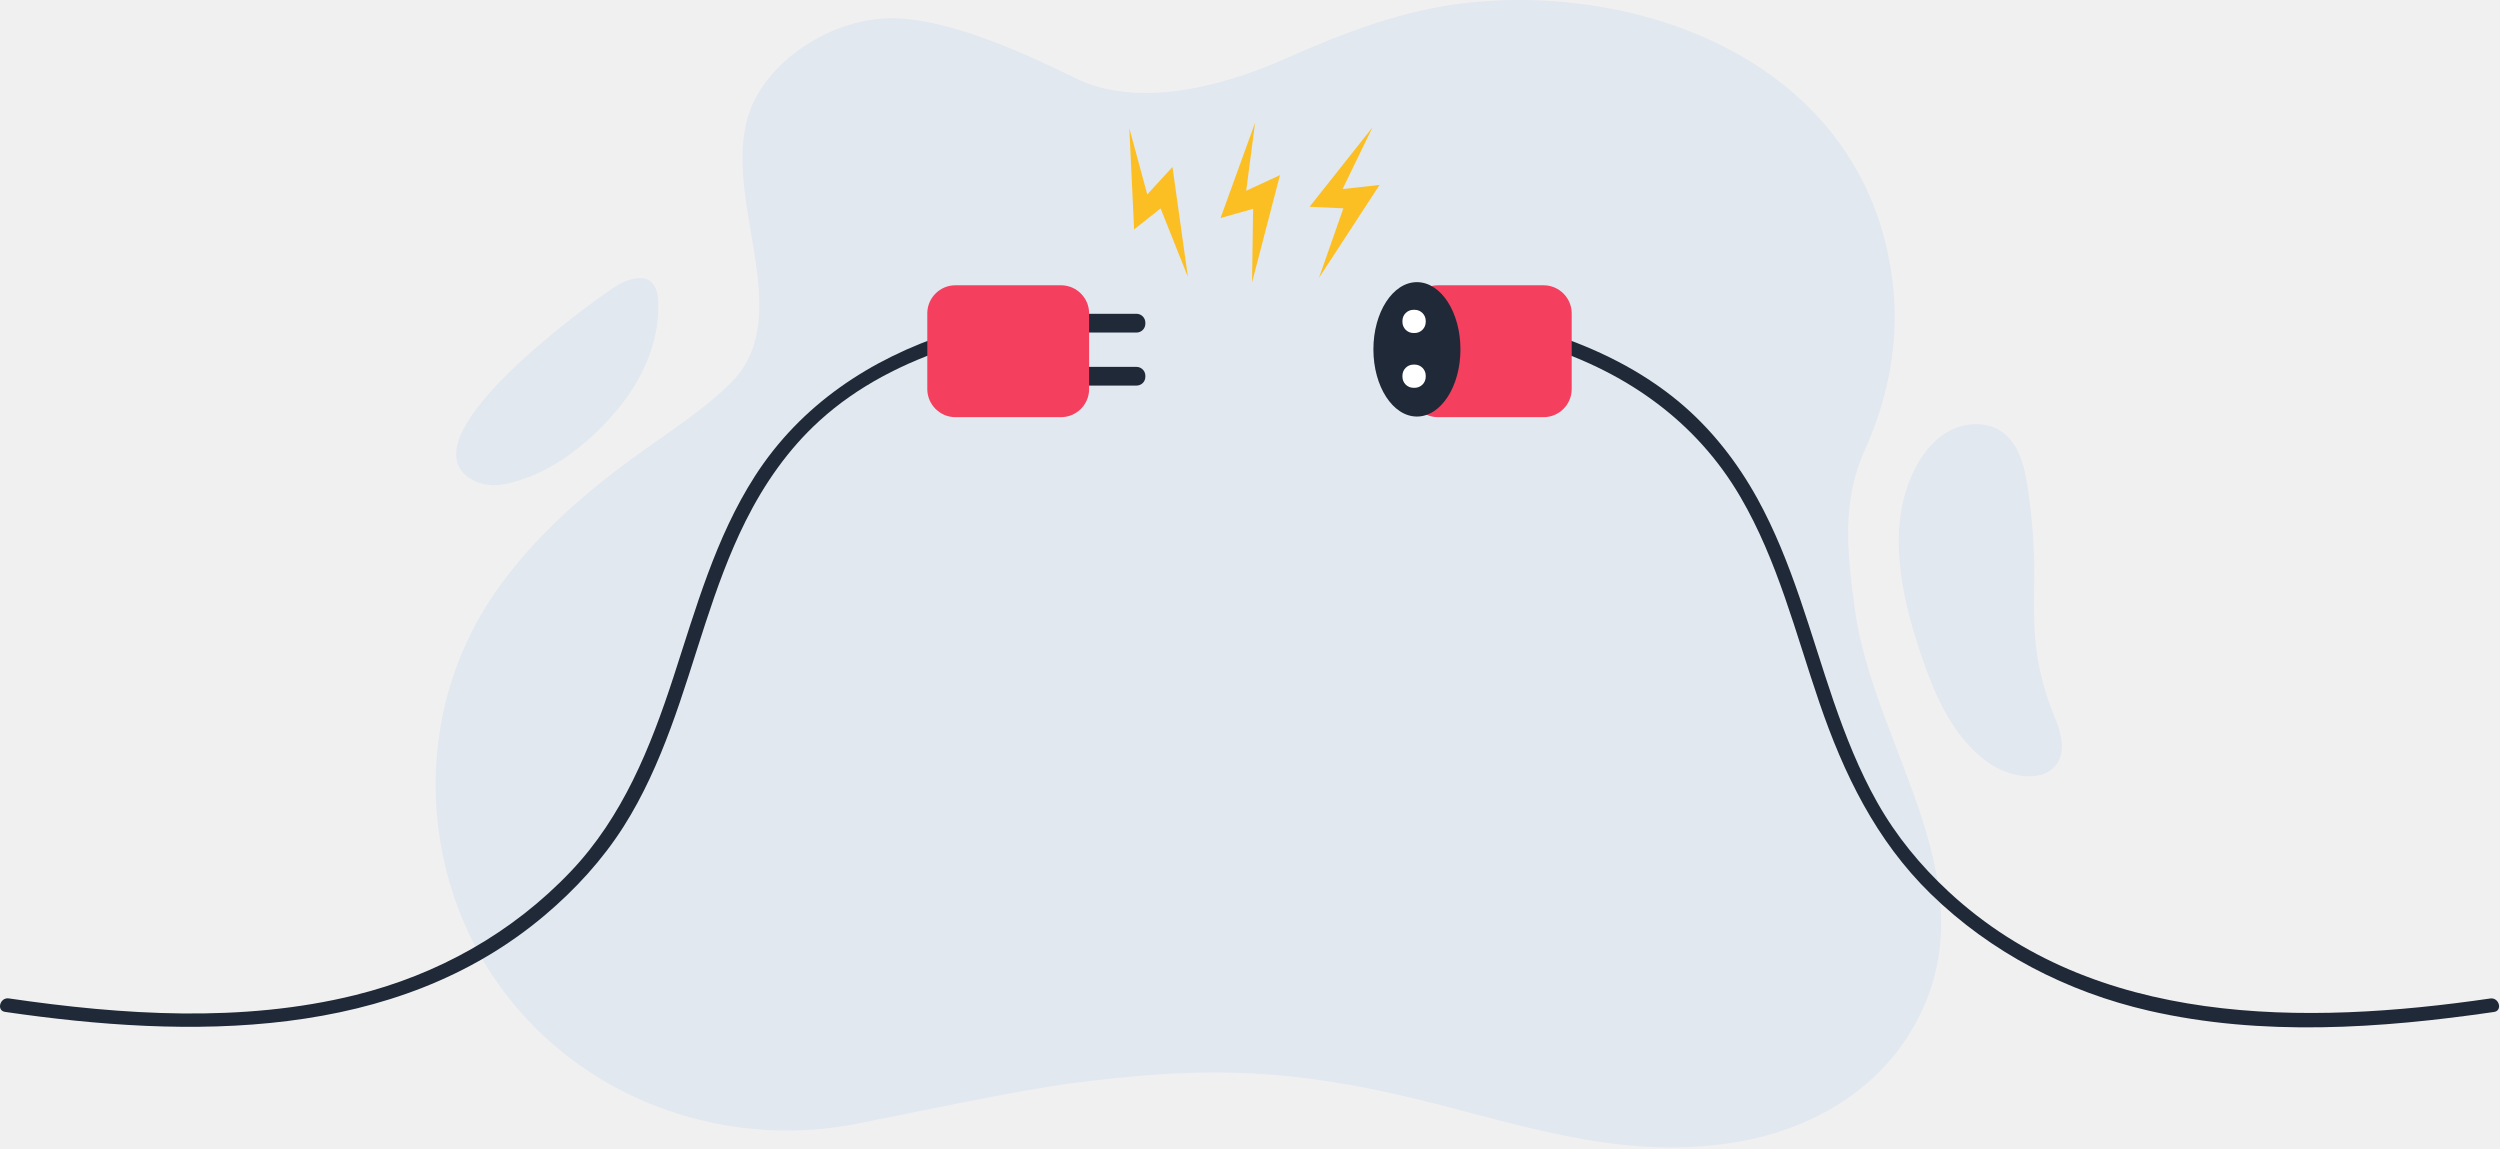
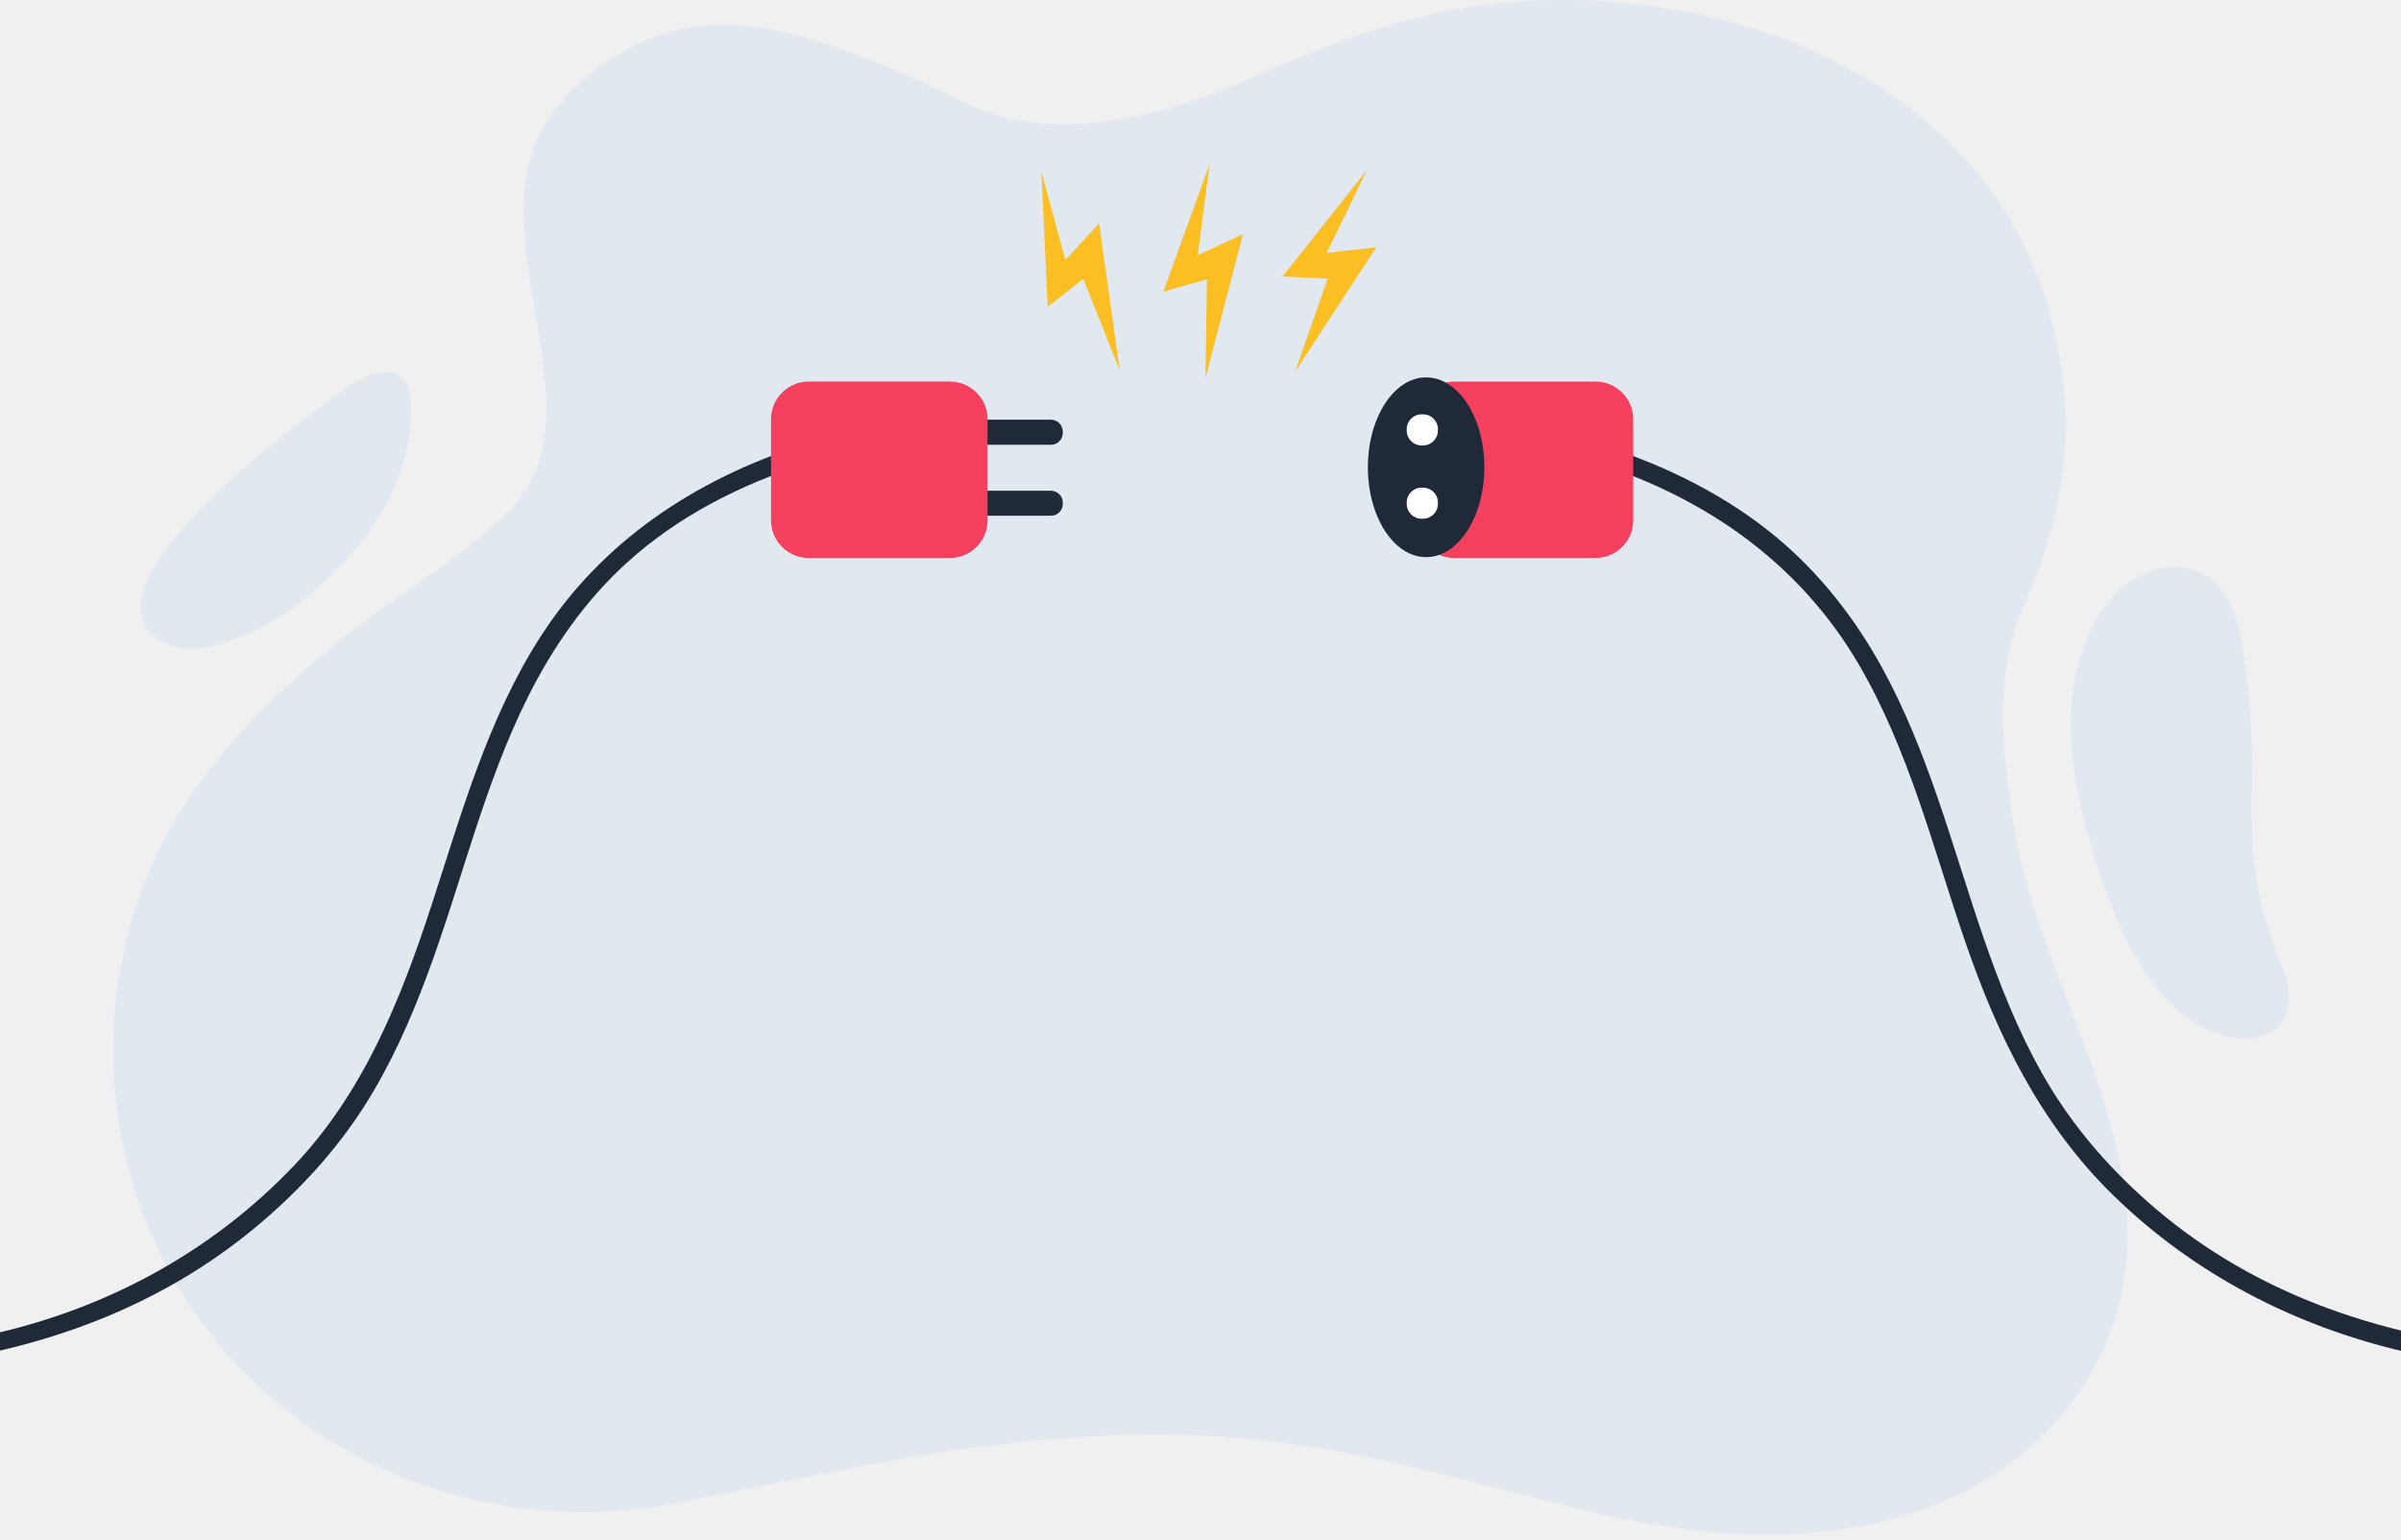
- <svg xmlns="http://www.w3.org/2000/svg" width="527" height="242" viewBox="0 0 527 242" fill="none">
-   <path d="M112.214 100.26C119.542 97.195 125.986 91.535 130.819 85.505C135.823 79.26 139.116 71.405 138.745 63.421C138.446 56.963 133.242 57.99 129.094 60.798C123.405 64.647 84.685 92.59 99.511 101.116C101.764 102.413 104.544 102.498 107.082 101.914C108.821 101.515 110.546 100.944 112.214 100.26Z" fill="#E2E8F0" />
-   <path d="M433.127 151.198C429.078 141.133 428.565 134.119 428.793 123.284C428.936 116.327 428.465 109.356 427.396 102.47C426.74 98.207 425.586 93.588 422.078 91.079C418.914 88.812 414.437 88.969 410.987 90.793C407.551 92.618 405.056 95.883 403.374 99.39C397.743 111.195 400.665 125.223 404.828 137.626C407.765 146.394 411.628 155.475 419.184 160.807C422.82 163.373 430.048 165.441 433.384 161.292C435.508 158.64 434.567 154.734 433.284 151.583C433.241 151.455 433.184 151.327 433.127 151.198Z" fill="#E2E8F0" />
-   <path d="M390.968 128.189C389.4 116.541 388.188 105.763 393.036 95.028C398.111 83.751 400.264 72.132 399.109 60.755C394.404 14.621 348.213 -3.499 309.663 0.55C295.849 2.004 283.503 6.823 270.786 12.44C257.969 18.114 239.992 23.047 226.605 16.432C216.454 11.414 200.701 4.214 188.825 3.858C175.666 3.459 162.308 12.597 158.302 22.762C151.145 40.896 168.723 66.316 153.939 80.829C148.379 86.289 141.864 90.495 135.577 94.985C123.815 103.368 112.596 112.949 104.241 125.095C85.166 152.796 88.516 190.789 111.213 214.983C129.105 234.058 155.779 241.756 180.556 236.895C192.774 234.5 214.458 229.809 226.748 228.241C252.138 225.005 269.118 225.133 293.34 230.465C317.861 235.868 340.315 245.221 366.59 240.659C381.074 238.135 394.803 230.565 402.659 217.677C421.121 187.339 394.989 158.284 390.968 128.189Z" fill="#E2E8F0" />
-   <path d="M247.16 35.199L241.846 40.982C240.764 36.992 239.149 31.016 238.066 27.026L239.068 48.363L244.656 43.938L250.407 58.361L247.16 35.199Z" fill="#FBBF24" />
-   <path d="M269.823 36.911L262.7 40.206C263.233 36.104 264.041 29.966 264.574 25.863L257.289 45.957L264.154 44.018L263.928 59.541L269.823 36.911Z" fill="#FBBF24" />
-   <path d="M290.818 38.978L283.016 39.851C284.825 36.136 287.539 30.563 289.332 26.832L276.055 43.582L283.178 43.921L278.041 58.571L290.818 38.978Z" fill="#FBBF24" />
-   <path d="M200.27 70.184C183.456 75.627 168.79 85.351 159.147 100.356C150.829 113.294 146.694 128.267 141.961 142.74C137.115 157.583 131.268 172.169 120.349 183.669C107.977 196.688 92.245 205.475 74.849 209.771C51.057 215.65 25.859 213.971 1.857 210.466C-0 210.191 -0.808 213.034 1.066 213.308C39.766 218.946 83.329 219.592 114.874 192.908C121.254 187.513 126.956 181.311 131.446 174.253C135.565 167.776 138.698 160.701 141.363 153.513C146.758 138.992 150.231 123.712 157.193 109.805C161.134 101.939 166.189 94.671 172.715 88.727C180.807 81.345 190.692 76.371 201.062 73.027C202.855 72.445 202.079 69.587 200.27 70.184Z" fill="#1F2937" />
-   <path d="M325.738 73.027C343.037 78.632 357.638 88.921 366.877 104.75C374.727 118.188 378.507 133.436 383.498 148.038C388.65 163.124 395.434 177.128 406.967 188.402C419.711 200.839 435.702 209.093 453.017 213.066C476.825 218.526 501.764 216.813 525.734 213.325C527.607 213.05 526.816 210.207 524.942 210.482C485.902 216.167 441.581 216.539 410.827 188.014C404.851 182.474 399.731 176.255 395.725 169.148C391.897 162.365 389.038 155.112 386.502 147.763C381.576 133.404 377.828 118.479 370.447 105.089C366.215 97.417 360.756 90.423 354.02 84.786C345.96 78.05 336.463 73.415 326.497 70.184C324.704 69.587 323.929 72.445 325.738 73.027Z" fill="#1F2937" />
-   <path d="M303.111 87.936H325.401C328.647 87.936 331.313 85.271 331.313 82.025V66.05C331.313 62.804 328.647 60.139 325.401 60.139H303.111C299.864 60.139 297.199 62.804 297.199 66.05V82.025C297.199 85.271 299.864 87.936 303.111 87.936Z" fill="#F43F5E" />
-   <path d="M239.567 70.104H226.823C225.789 70.104 224.949 69.264 224.949 68.23V68.02C224.949 66.986 225.789 66.147 226.823 66.147H239.567C240.601 66.147 241.441 66.986 241.441 68.02V68.214C241.457 69.248 240.617 70.104 239.567 70.104Z" fill="#1F2937" />
-   <path d="M239.567 81.281H226.823C225.789 81.281 224.949 80.441 224.949 79.407V79.213C224.949 78.18 225.789 77.34 226.823 77.34H239.567C240.601 77.34 241.441 78.18 241.441 79.213V79.407C241.457 80.441 240.617 81.281 239.567 81.281Z" fill="#1F2937" />
-   <path d="M307.861 73.642C307.861 81.46 303.758 87.807 298.686 87.807C293.614 87.807 289.512 81.476 289.512 73.642C289.512 65.824 293.614 59.477 298.686 59.477C303.758 59.477 307.861 65.808 307.861 73.642Z" fill="#1F2937" />
-   <path d="M298.217 81.75H297.959C296.683 81.75 295.633 80.716 295.633 79.424V79.181C295.633 77.905 296.667 76.856 297.959 76.856H298.217C299.493 76.856 300.543 77.889 300.543 79.181V79.424C300.543 80.716 299.493 81.75 298.217 81.75Z" fill="white" />
-   <path d="M298.217 70.201H297.959C296.683 70.201 295.633 69.167 295.633 67.875V67.633C295.633 66.356 296.667 65.307 297.959 65.307H298.217C299.493 65.307 300.543 66.34 300.543 67.633V67.875C300.543 69.151 299.493 70.201 298.217 70.201Z" fill="white" />
-   <path d="M223.674 87.935H201.384C198.138 87.935 195.473 85.269 195.473 82.023V66.048C195.473 62.802 198.138 60.137 201.384 60.137H223.674C226.921 60.137 229.586 62.802 229.586 66.048V82.023C229.586 85.269 226.921 87.935 223.674 87.935Z" fill="#F43F5E" />
+ <svg xmlns="http://www.w3.org/2000/svg" width="343" height="220" viewBox="0 0 343 220" fill="none">
+   <path d="M34.654 90.906C41.298 88.127 47.141 82.996 51.523 77.528C56.06 71.866 59.046 64.743 58.71 57.505C58.439 51.649 53.721 52.58 49.959 55.126C44.801 58.616 9.693 83.952 23.137 91.682C25.179 92.858 27.7 92.936 30.001 92.406C31.578 92.044 33.142 91.527 34.654 90.906Z" fill="#E2E8F0" />
+   <path d="M325.628 137.093C321.957 127.966 321.491 121.607 321.698 111.783C321.827 105.474 321.401 99.153 320.431 92.91C319.837 89.045 318.79 84.857 315.61 82.582C312.74 80.526 308.681 80.668 305.553 82.323C302.438 83.978 300.176 86.938 298.65 90.118C293.544 100.821 296.194 113.54 299.969 124.787C302.632 132.736 306.135 140.97 312.986 145.805C316.282 148.132 322.836 150.006 325.86 146.244C327.786 143.84 326.933 140.298 325.77 137.442C325.731 137.325 325.679 137.209 325.628 137.093Z" fill="#E2E8F0" />
+   <path d="M287.402 116.23C285.98 105.669 284.881 95.896 289.276 86.163C293.878 75.938 295.83 65.403 294.783 55.087C290.517 13.257 248.635 -3.172 213.682 0.499C201.156 1.817 189.962 6.187 178.432 11.28C166.811 16.424 150.51 20.897 138.372 14.899C129.169 10.349 114.885 3.821 104.117 3.498C92.186 3.136 80.074 11.422 76.442 20.638C69.953 37.081 85.891 60.129 72.486 73.288C67.445 78.239 61.538 82.052 55.837 86.124C45.173 93.725 34.999 102.411 27.425 113.424C10.129 138.541 13.167 172.99 33.746 194.926C49.968 212.221 74.154 219.202 96.62 214.794C107.698 212.622 127.359 208.369 138.502 206.947C161.524 204.013 176.919 204.13 198.881 208.964C221.115 213.863 241.474 222.343 265.297 218.206C278.431 215.918 290.879 209.054 298.001 197.369C314.741 169.861 291.047 143.517 287.402 116.23Z" fill="#E2E8F0" />
+   <path d="M157.011 31.916L152.193 37.159C151.211 33.541 149.747 28.122 148.766 24.505L149.674 43.852L154.741 39.839L159.955 52.917L157.011 31.916Z" fill="#FBBF24" />
+   <path d="M177.559 33.468L171.1 36.456C171.584 32.736 172.316 27.171 172.799 23.451L166.194 41.67L172.419 39.912L172.214 53.986L177.559 33.468Z" fill="#FBBF24" />
+   <path d="M196.595 35.343L189.521 36.134C191.161 32.765 193.622 27.713 195.247 24.33L183.209 39.517L189.668 39.824L185.01 53.108L196.595 35.343Z" fill="#FBBF24" />
+   <path d="M114.495 63.637C99.25 68.573 85.952 77.389 77.209 90.994C69.666 102.725 65.917 116.301 61.626 129.423C57.233 142.882 51.931 156.107 42.031 166.535C30.812 178.339 16.548 186.306 0.775 190.201C-20.797 195.532 -43.644 194.009 -65.407 190.831C-67.091 190.582 -67.823 193.16 -66.124 193.409C-31.034 198.52 8.464 199.106 37.066 174.912C42.851 170.02 48.021 164.396 52.092 157.996C55.827 152.124 58.668 145.709 61.084 139.192C65.976 126.026 69.124 112.171 75.436 99.562C79.01 92.43 83.594 85.839 89.511 80.45C96.848 73.757 105.811 69.246 115.213 66.215C116.839 65.687 116.136 63.095 114.495 63.637Z" fill="#1F2937" />
+   <path d="M228.257 66.214C243.942 71.296 257.181 80.625 265.558 94.978C272.676 107.162 276.103 120.988 280.628 134.227C285.3 147.906 291.451 160.603 301.908 170.825C313.463 182.102 327.962 189.586 343.661 193.189C365.248 198.139 387.861 196.586 409.594 193.423C411.293 193.174 410.575 190.596 408.877 190.845C373.479 196.001 333.292 196.337 305.408 170.474C299.989 165.451 295.347 159.812 291.715 153.368C288.244 147.217 285.651 140.642 283.352 133.978C278.885 120.958 275.488 107.426 268.795 95.285C264.958 88.329 260.008 81.987 253.901 76.876C246.593 70.769 237.981 66.566 228.945 63.637C227.319 63.095 226.617 65.687 228.257 66.214Z" fill="#1F2937" />
+   <path d="M207.741 79.733H227.951C230.895 79.733 233.312 77.316 233.312 74.372V59.888C233.312 56.944 230.895 54.528 227.951 54.528H207.741C204.797 54.528 202.381 56.944 202.381 59.888V74.372C202.381 77.316 204.797 79.733 207.741 79.733Z" fill="#F43F5E" />
+   <path d="M150.126 63.564H138.571C137.634 63.564 136.872 62.803 136.872 61.866V61.675C136.872 60.738 137.634 59.976 138.571 59.976H150.126C151.063 59.976 151.825 60.738 151.825 61.675V61.851C151.84 62.788 151.078 63.564 150.126 63.564Z" fill="#1F2937" />
+   <path d="M150.126 73.698H138.571C137.634 73.698 136.872 72.937 136.872 72V71.824C136.872 70.886 137.634 70.125 138.571 70.125H150.126C151.063 70.125 151.825 70.886 151.825 71.824V72C151.84 72.937 151.078 73.698 150.126 73.698Z" fill="#1F2937" />
+   <path d="M212.048 66.772C212.048 73.86 208.328 79.615 203.73 79.615C199.131 79.615 195.411 73.875 195.411 66.772C195.411 59.683 199.131 53.928 203.73 53.928C208.328 53.928 212.048 59.669 212.048 66.772Z" fill="#1F2937" />
+   <path d="M203.304 74.123H203.07C201.913 74.123 200.961 73.186 200.961 72.014V71.795C200.961 70.638 201.898 69.686 203.07 69.686H203.304C204.461 69.686 205.413 70.623 205.413 71.795V72.014C205.413 73.186 204.461 74.123 203.304 74.123Z" fill="white" />
+   <path d="M203.304 63.652H203.07C201.913 63.652 200.961 62.715 200.961 61.543V61.323C200.961 60.166 201.898 59.214 203.07 59.214H203.304C204.461 59.214 205.413 60.152 205.413 61.323V61.543C205.413 62.7 204.461 63.652 203.304 63.652Z" fill="white" />
+   <path d="M135.716 79.732H115.506C112.562 79.732 110.146 77.315 110.146 74.371V59.887C110.146 56.944 112.562 54.527 115.506 54.527H135.716C138.66 54.527 141.076 56.944 141.076 59.887V74.371C141.076 77.315 138.66 79.732 135.716 79.732Z" fill="#F43F5E" />
</svg>
